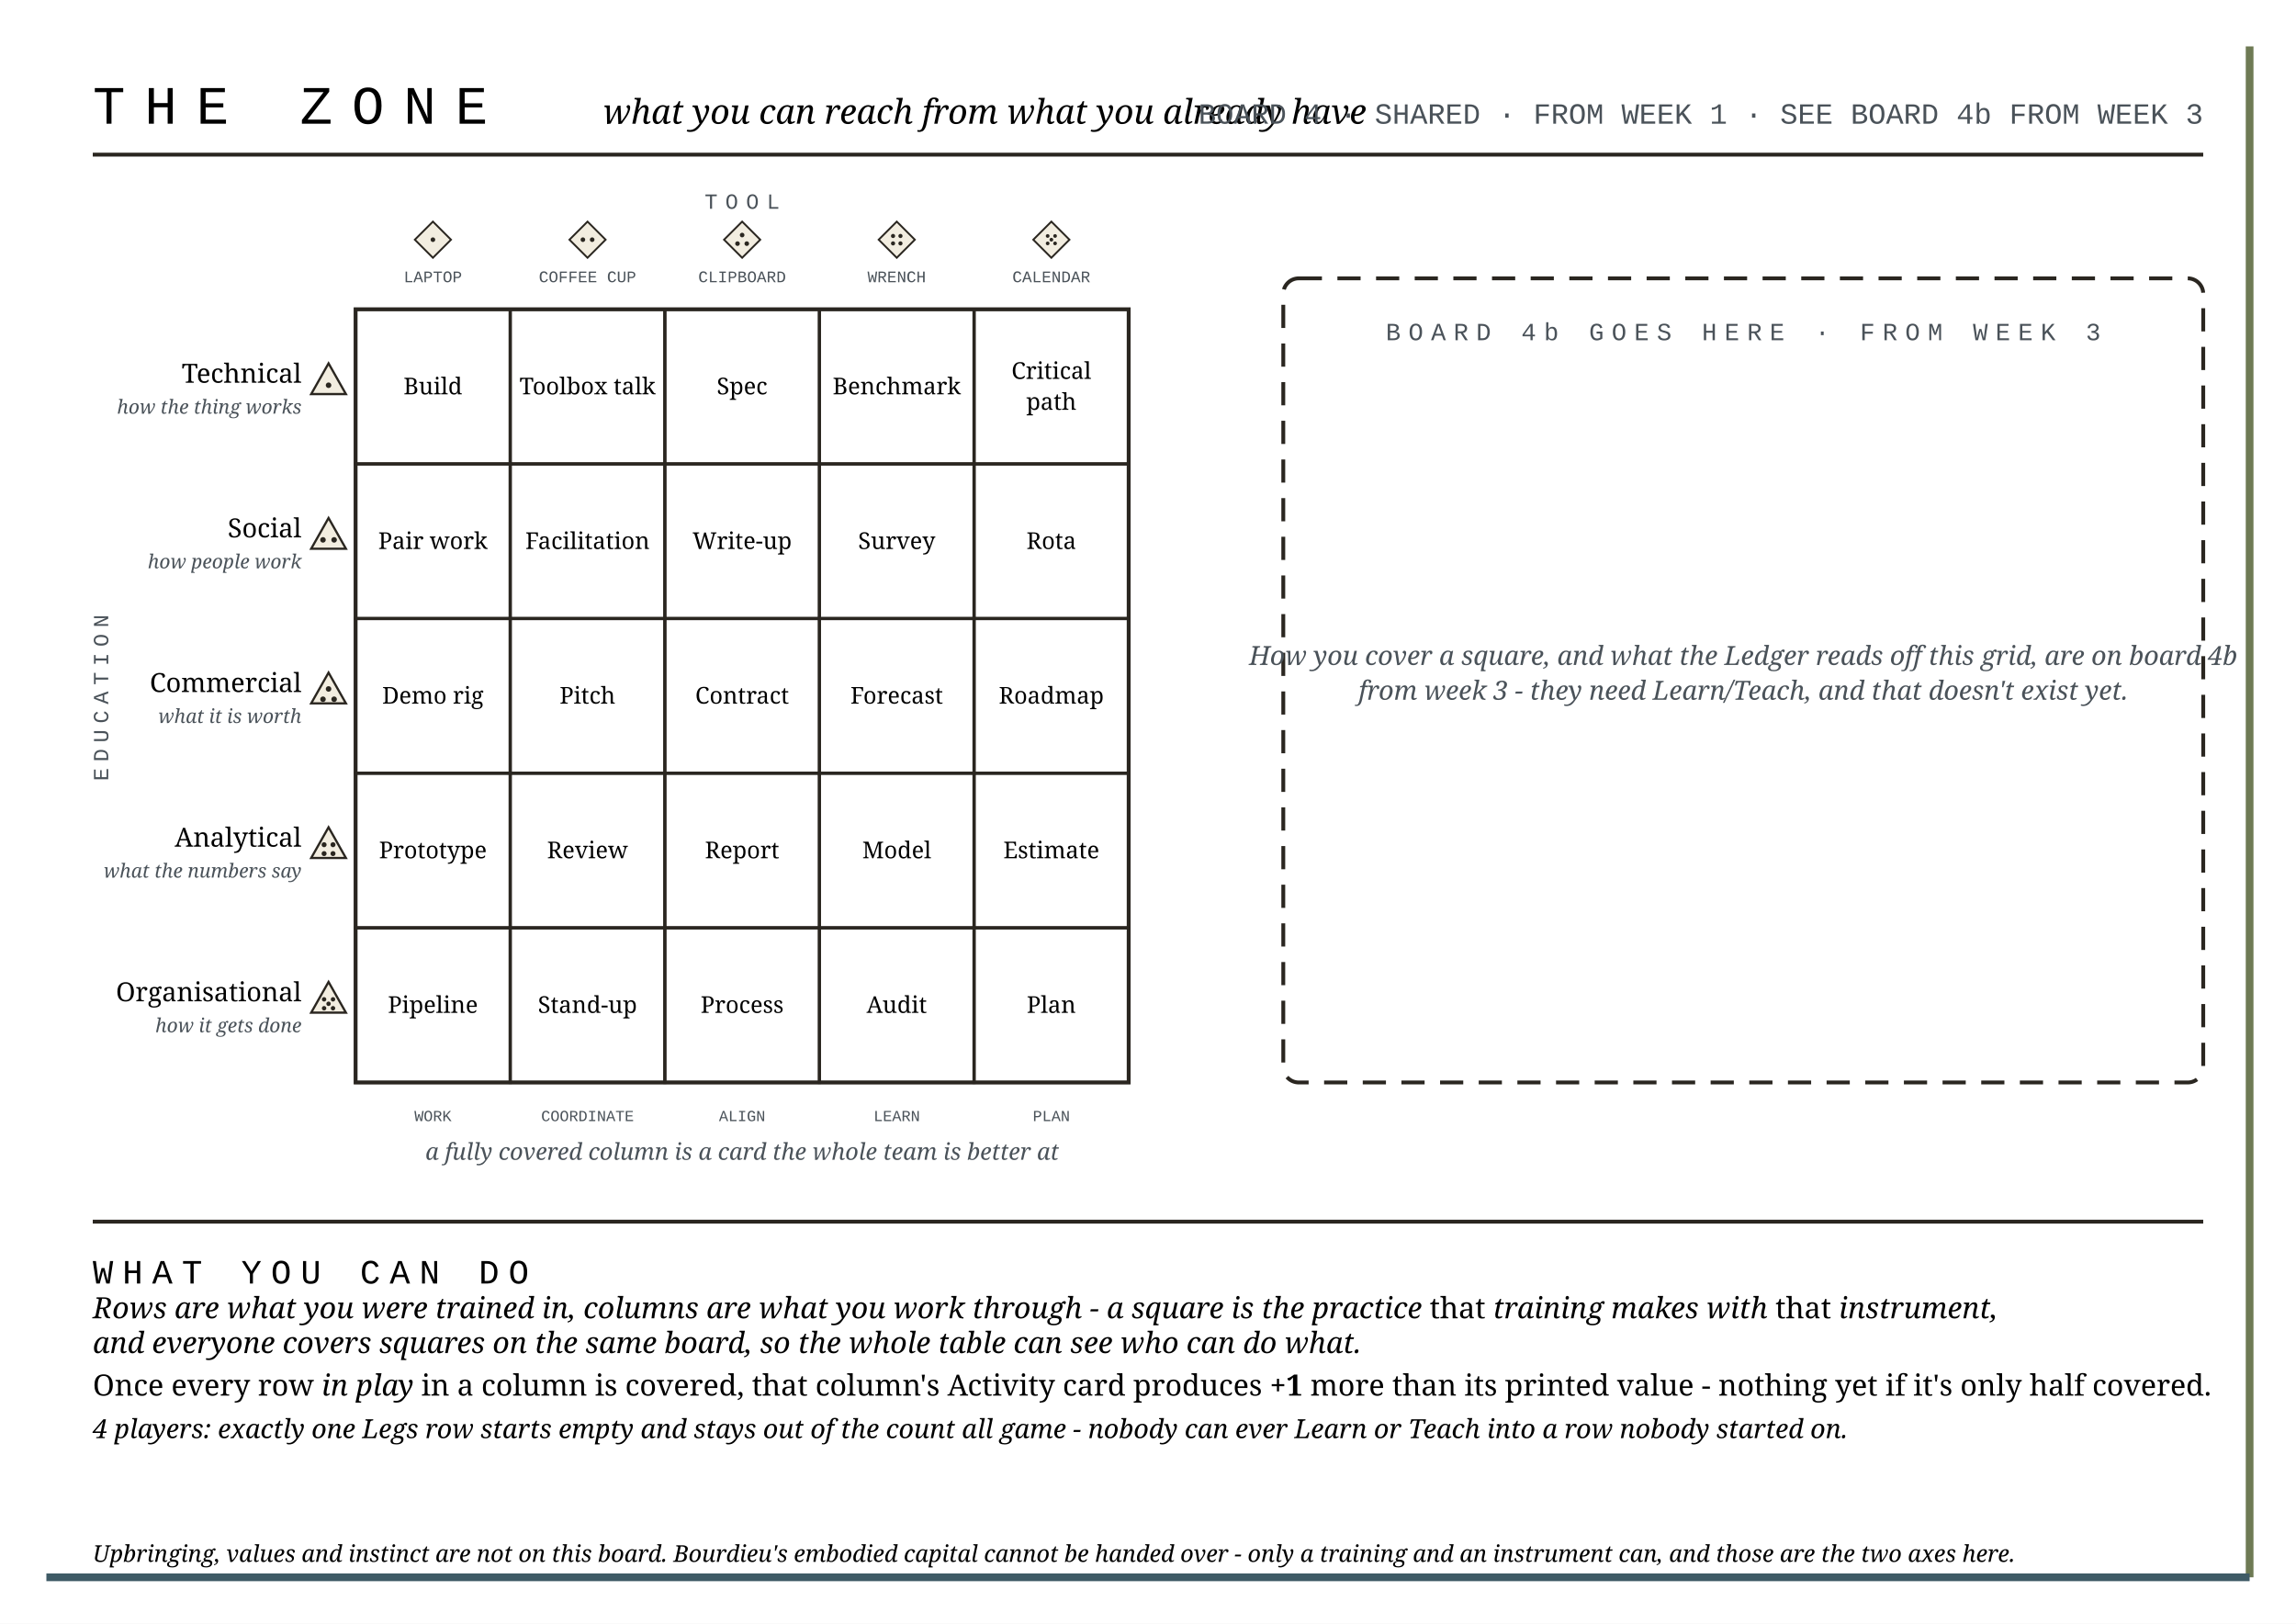
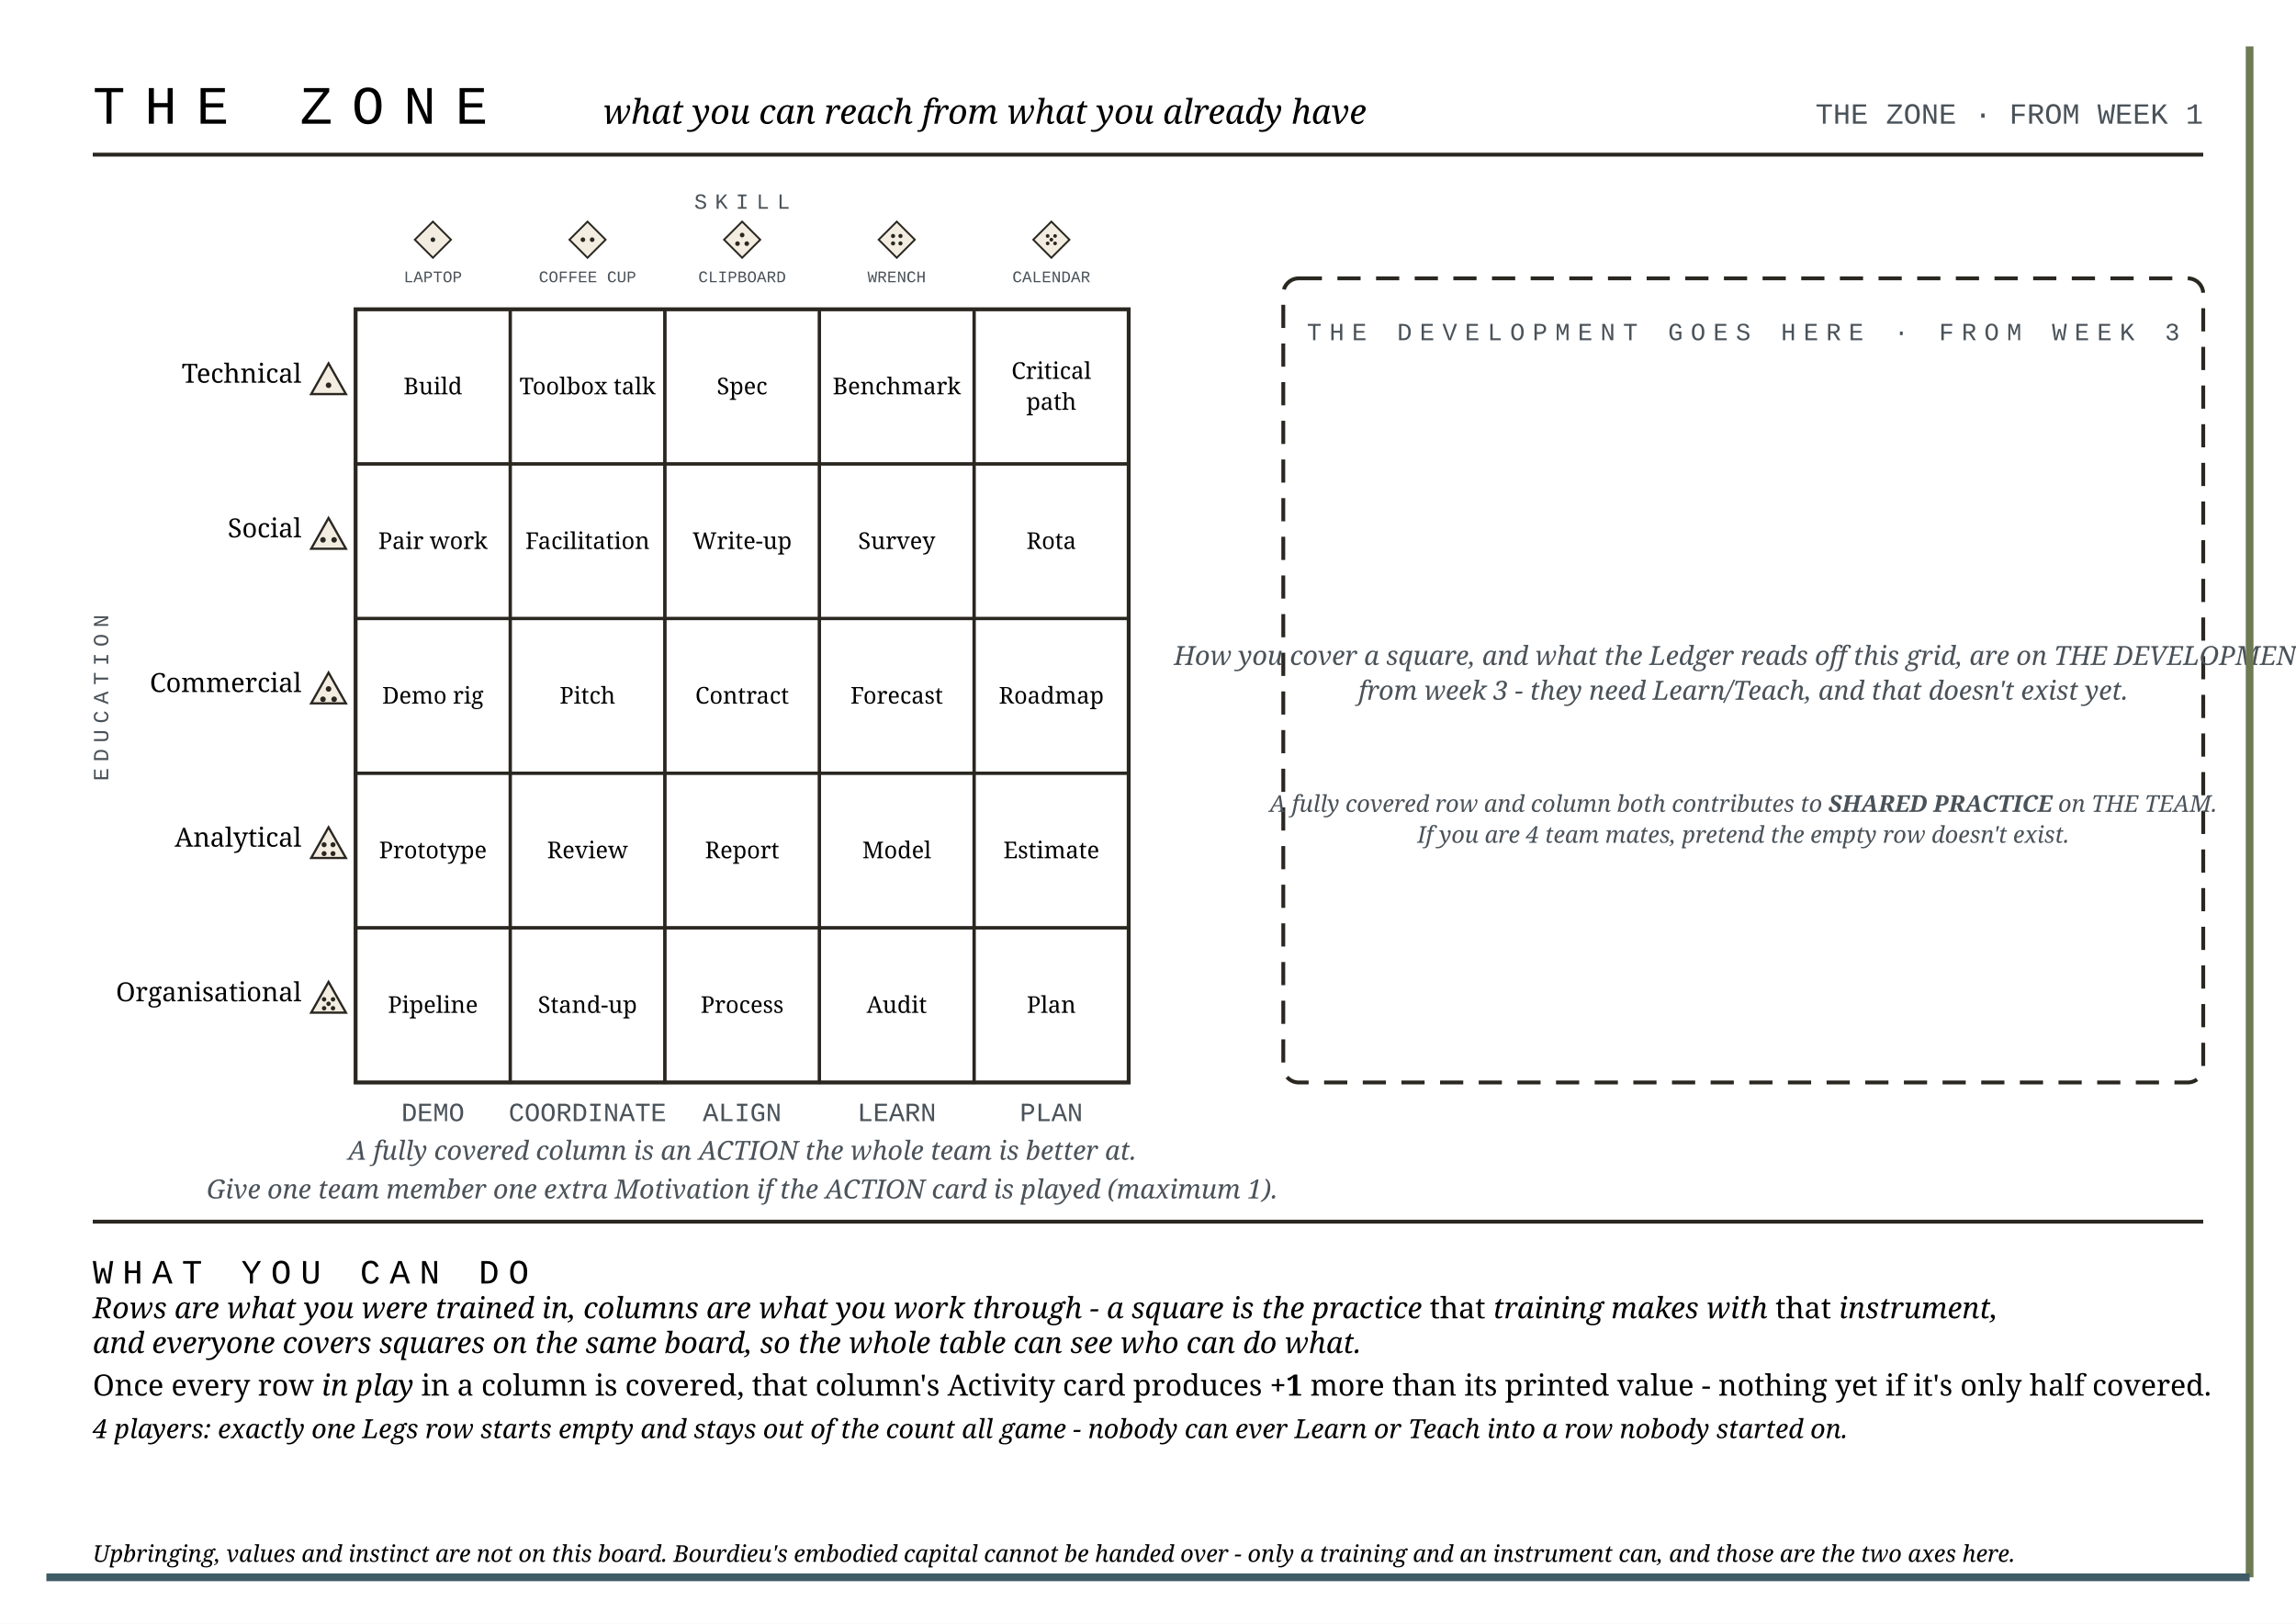
<svg xmlns="http://www.w3.org/2000/svg" width="297mm" height="210mm" viewBox="0 0 297 210">
  <style>
  .s { font-family:"EB Garamond",Garamond,Georgia,serif; fill:#000000; }
  .m { font-family:"IBM Plex Mono","Courier New",monospace; fill:#000000; }
  .r { stroke:#2A2620; stroke-width:.5; fill:none; }
  .cell { fill:none; stroke:#2A2620; stroke-width:.4; }
  .q { fill:#4A5259; }
  .ic { fill:#F2EDE0; stroke:#2A2620; stroke-width:.4; }
  .pip { fill:#2A2620; }
</style>
  <defs>
    <g id="sh-legs">
      <polygon points="0,-3.48 3.12,2.04 -3.12,2.04" class="ic" />
    </g>
    <g id="sh-item">
      <polygon points="0,-3.9 3.9,0 0,3.9 -3.9,0" class="ic" />
    </g>
    <g id="p1">
      <circle cx="0" cy="0" r=".5" class="pip" />
    </g>
    <g id="p2">
      <circle cx="-1" cy="0" r=".5" class="pip" />
      <circle cx="1" cy="0" r=".5" class="pip" />
    </g>
    <g id="p3">
      <circle cx="0" cy="-1" r=".5" class="pip" />
      <circle cx="-1" cy=".85" r=".5" class="pip" />
      <circle cx="1" cy=".85" r=".5" class="pip" />
    </g>
    <g id="p4">
      <circle cx="-.8" cy="-.8" r=".45" class="pip" />
      <circle cx=".8" cy="-.8" r=".45" class="pip" />
      <circle cx="-.8" cy=".8" r=".45" class="pip" />
      <circle cx=".8" cy=".8" r=".45" class="pip" />
    </g>
    <g id="p5">
      <circle cx="-.8" cy="-.8" r=".4" class="pip" />
      <circle cx=".8" cy="-.8" r=".4" class="pip" />
      <circle cx="0" cy="0" r=".4" class="pip" />
      <circle cx="-.8" cy=".8" r=".4" class="pip" />
      <circle cx=".8" cy=".8" r=".4" class="pip" />
    </g>
  </defs>
  <rect width="297" height="210" fill="#FFFFFF" />
  <text x="12" y="16" class="m" font-size="7" letter-spacing="2.5">THE ZONE</text>
  <text x="78" y="16" class="s" font-size="4.4" font-style="italic">what you can reach from what you already have</text>
-   <text x="285" y="16" class="m q" font-size="3.8" text-anchor="end">BOARD 4 · SHARED · FROM WEEK 1 · SEE BOARD 4b FROM WEEK 3</text>
+   <text x="285" y="16" class="m q" font-size="3.8" text-anchor="end">THE ZONE · FROM WEEK 1</text>
  <line x1="12" y1="20" x2="285" y2="20" class="r" />
  <g transform="translate(-16,0)">
    <g class="m q" font-size="2.1" text-anchor="middle">
      <text x="72" y="36.5">LAPTOP</text>
      <text x="92" y="36.5">COFFEE CUP</text>
      <text x="112" y="36.5">CLIPBOARD</text>
      <text x="132" y="36.5">WRENCH</text>
      <text x="152" y="36.5">CALENDAR</text>
    </g>
-     <text x="112" y="27" class="m q" font-size="2.8" letter-spacing="1" text-anchor="middle">TOOL</text>
+     <text x="112" y="27" class="m q" font-size="2.8" letter-spacing="1" text-anchor="middle">SKILL</text>
    <g transform="translate(72,31) scale(.6)">
      <use href="#sh-item" />
      <use href="#p1" />
    </g>
    <g transform="translate(92,31) scale(.6)">
      <use href="#sh-item" />
      <use href="#p2" />
    </g>
    <g transform="translate(112,31) scale(.6)">
      <use href="#sh-item" />
      <use href="#p3" />
    </g>
    <g transform="translate(132,31) scale(.6)">
      <use href="#sh-item" />
      <use href="#p4" />
    </g>
    <g transform="translate(152,31) scale(.6)">
      <use href="#sh-item" />
      <use href="#p5" />
    </g>
    <g transform="translate(30,101) rotate(-90)">
      <text x="0" y="0" class="m q" font-size="2.8" letter-spacing=".8">EDUCATION</text>
    </g>
    <g transform="translate(58.5,49.5) scale(.72)">
      <use href="#sh-legs" />
      <g transform="translate(0,0.45)">
        <use href="#p1" />
      </g>
    </g>
    <g transform="translate(58.5,69.5) scale(.72)">
      <use href="#sh-legs" />
      <g transform="translate(0,0.45)">
        <use href="#p2" />
      </g>
    </g>
    <g transform="translate(58.5,89.5) scale(.72)">
      <use href="#sh-legs" />
      <g transform="translate(0,0.45)">
        <use href="#p3" />
      </g>
    </g>
    <g transform="translate(58.5,109.5) scale(.72)">
      <use href="#sh-legs" />
      <g transform="translate(0,0.45)">
        <use href="#p4" />
      </g>
    </g>
    <g transform="translate(58.5,129.5) scale(.72)">
      <use href="#sh-legs" />
      <g transform="translate(0,0.45)">
        <use href="#p5" />
      </g>
    </g>
    <g class="s" font-size="3.4" text-anchor="end">
      <text x="55" y="49.5">Technical</text>
      <text x="55" y="69.5">Social</text>
      <text x="55" y="89.5">Commercial</text>
      <text x="55" y="109.5">Analytical</text>
      <text x="55" y="129.5">Organisational</text>
    </g>
-     <g class="s q" font-size="2.5" font-style="italic" text-anchor="end">
-       <text x="55" y="53.5">how the thing works</text>
-       <text x="55" y="73.5">how people work</text>
-       <text x="55" y="93.5">what it is worth</text>
-       <text x="55" y="113.5">what the numbers say</text>
-       <text x="55" y="133.5">how it gets done</text>
-     </g>
    <g class="cell">
      <rect x="62" y="40" width="20" height="20" />
      <rect x="82" y="40" width="20" height="20" />
      <rect x="102" y="40" width="20" height="20" />
      <rect x="122" y="40" width="20" height="20" />
      <rect x="142" y="40" width="20" height="20" />
      <rect x="62" y="60" width="20" height="20" />
      <rect x="82" y="60" width="20" height="20" />
      <rect x="102" y="60" width="20" height="20" />
      <rect x="122" y="60" width="20" height="20" />
      <rect x="142" y="60" width="20" height="20" />
      <rect x="62" y="80" width="20" height="20" />
      <rect x="82" y="80" width="20" height="20" />
      <rect x="102" y="80" width="20" height="20" />
      <rect x="122" y="80" width="20" height="20" />
      <rect x="142" y="80" width="20" height="20" />
      <rect x="62" y="100" width="20" height="20" />
      <rect x="82" y="100" width="20" height="20" />
      <rect x="102" y="100" width="20" height="20" />
      <rect x="122" y="100" width="20" height="20" />
      <rect x="142" y="100" width="20" height="20" />
      <rect x="62" y="120" width="20" height="20" />
      <rect x="82" y="120" width="20" height="20" />
      <rect x="102" y="120" width="20" height="20" />
      <rect x="122" y="120" width="20" height="20" />
      <rect x="142" y="120" width="20" height="20" />
    </g>
    <rect x="62" y="40" width="100" height="100" class="r" stroke-width=".8" />
    <g class="s" font-size="3" text-anchor="middle">
      <text x="72" y="51">Build</text>
      <text x="92" y="51">Toolbox talk</text>
      <text x="112" y="51">Spec</text>
      <text x="132" y="51">Benchmark</text>
      <text x="152" y="49">Critical</text>
      <text x="152" y="53">path</text>
      <text x="72" y="71">Pair work</text>
      <text x="92" y="71">Facilitation</text>
      <text x="112" y="71">Write-up</text>
      <text x="132" y="71">Survey</text>
      <text x="152" y="71">Rota</text>
      <text x="72" y="91">Demo rig</text>
      <text x="92" y="91">Pitch</text>
      <text x="112" y="91">Contract</text>
      <text x="132" y="91">Forecast</text>
      <text x="152" y="91">Roadmap</text>
      <text x="72" y="111">Prototype</text>
      <text x="92" y="111">Review</text>
      <text x="112" y="111">Report</text>
      <text x="132" y="111">Model</text>
      <text x="152" y="111">Estimate</text>
      <text x="72" y="131">Pipeline</text>
      <text x="92" y="131">Stand-up</text>
      <text x="112" y="131">Process</text>
      <text x="132" y="131">Audit</text>
      <text x="152" y="131">Plan</text>
    </g>
-     <g class="m q" font-size="2" text-anchor="middle">
-       <text x="72" y="145">WORK</text>
+     <g class="m q" font-size="3.4" text-anchor="middle">
+       <text x="72" y="145">DEMO</text>
      <text x="92" y="145">COORDINATE</text>
      <text x="112" y="145">ALIGN</text>
      <text x="132" y="145">LEARN</text>
      <text x="152" y="145">PLAN</text>
    </g>
-     <text x="112" y="150" class="s q" font-size="3" text-anchor="middle" font-style="italic">a fully covered column is a card the whole team is better at</text>
+     <text x="112" y="150" class="s q" font-size="3.4" text-anchor="middle" font-style="italic">A fully covered column is an ACTION the whole team is better at.</text>
+     <text x="112" y="155" class="s q" font-size="3.4" text-anchor="middle" font-style="italic">Give one team member one extra Motivation if the ACTION card is played (maximum 1).</text>
  </g>
  <rect x="166" y="36" width="119" height="104" rx="2" class="r" stroke-dasharray="3 2" />
-   <text x="225.5" y="44" class="m q" font-size="3.2" letter-spacing="1" text-anchor="middle">BOARD 4b GOES HERE · FROM WEEK 3</text>
-   <text x="225.5" y="86" class="s q" font-size="3.4" font-style="italic" text-anchor="middle">How you cover a square, and what the Ledger reads off this grid, are on board 4b</text>
+   <text x="225.5" y="44" class="m q" font-size="3.2" letter-spacing="1" text-anchor="middle">THE DEVELOPMENT GOES HERE · FROM WEEK 3</text>
+   <text x="225.5" y="86" class="s q" font-size="3.4" font-style="italic" text-anchor="middle">How you cover a square, and what the Ledger reads off this grid, are on THE DEVELOPMENT</text>
  <text x="225.5" y="90.5" class="s q" font-size="3.4" font-style="italic" text-anchor="middle">from week 3 - they need Learn/Teach, and that doesn't exist yet.</text>
+   <text x="225.5" y="105" class="s q" font-size="3" text-anchor="middle" font-style="italic">A fully covered row and column both contributes to <tspan font-weight="bold">SHARED PRACTICE</tspan> on THE TEAM.</text>
+   <text x="225.5" y="109" class="s q" font-size="3" text-anchor="middle" font-style="italic">If you are 4 team mates, pretend the empty row doesn't exist.</text>
  <line x1="12" y1="158" x2="285" y2="158" class="r" />
  <text x="12" y="166" class="m" font-size="4.4" letter-spacing="1.2">WHAT YOU CAN DO</text>
  <text x="12" y="170.5" class="s" font-size="3.8" font-style="italic">Rows are what you were trained in, columns are what you work through - a square is the practice <tspan font-style="normal">that</tspan> training makes with <tspan font-style="normal">that</tspan> instrument,</text>
  <text x="12" y="175" class="s" font-size="3.8" font-style="italic">and everyone covers squares on the same board, so the whole table can see who can do what.</text>
  <text x="12" y="180.5" class="s" font-size="3.8">Once every row <tspan font-style="italic">in play</tspan> in a column is covered, that column's Activity card produces <tspan font-weight="bold">+1</tspan> more than its printed value - nothing yet if it's only half covered.</text>
  <text x="12" y="186" class="s" font-size="3.4" font-style="italic">4 players: exactly one Legs row starts empty and stays out of the count all game - nobody can ever Learn or Teach into a row nobody started on.</text>
  <text x="12" y="202" class="s" font-size="3" font-style="italic">Upbringing, values and instinct are not on this board. Bourdieu's embodied capital cannot be handed over - only a training and an instrument can, and those are the two axes here.</text>
  <line x1="291" y1="6" x2="291" y2="204" stroke="#6E7A54" stroke-width="1" />
  <line x1="6" y1="204" x2="291" y2="204" stroke="#3F5B66" stroke-width="1" />
</svg>
